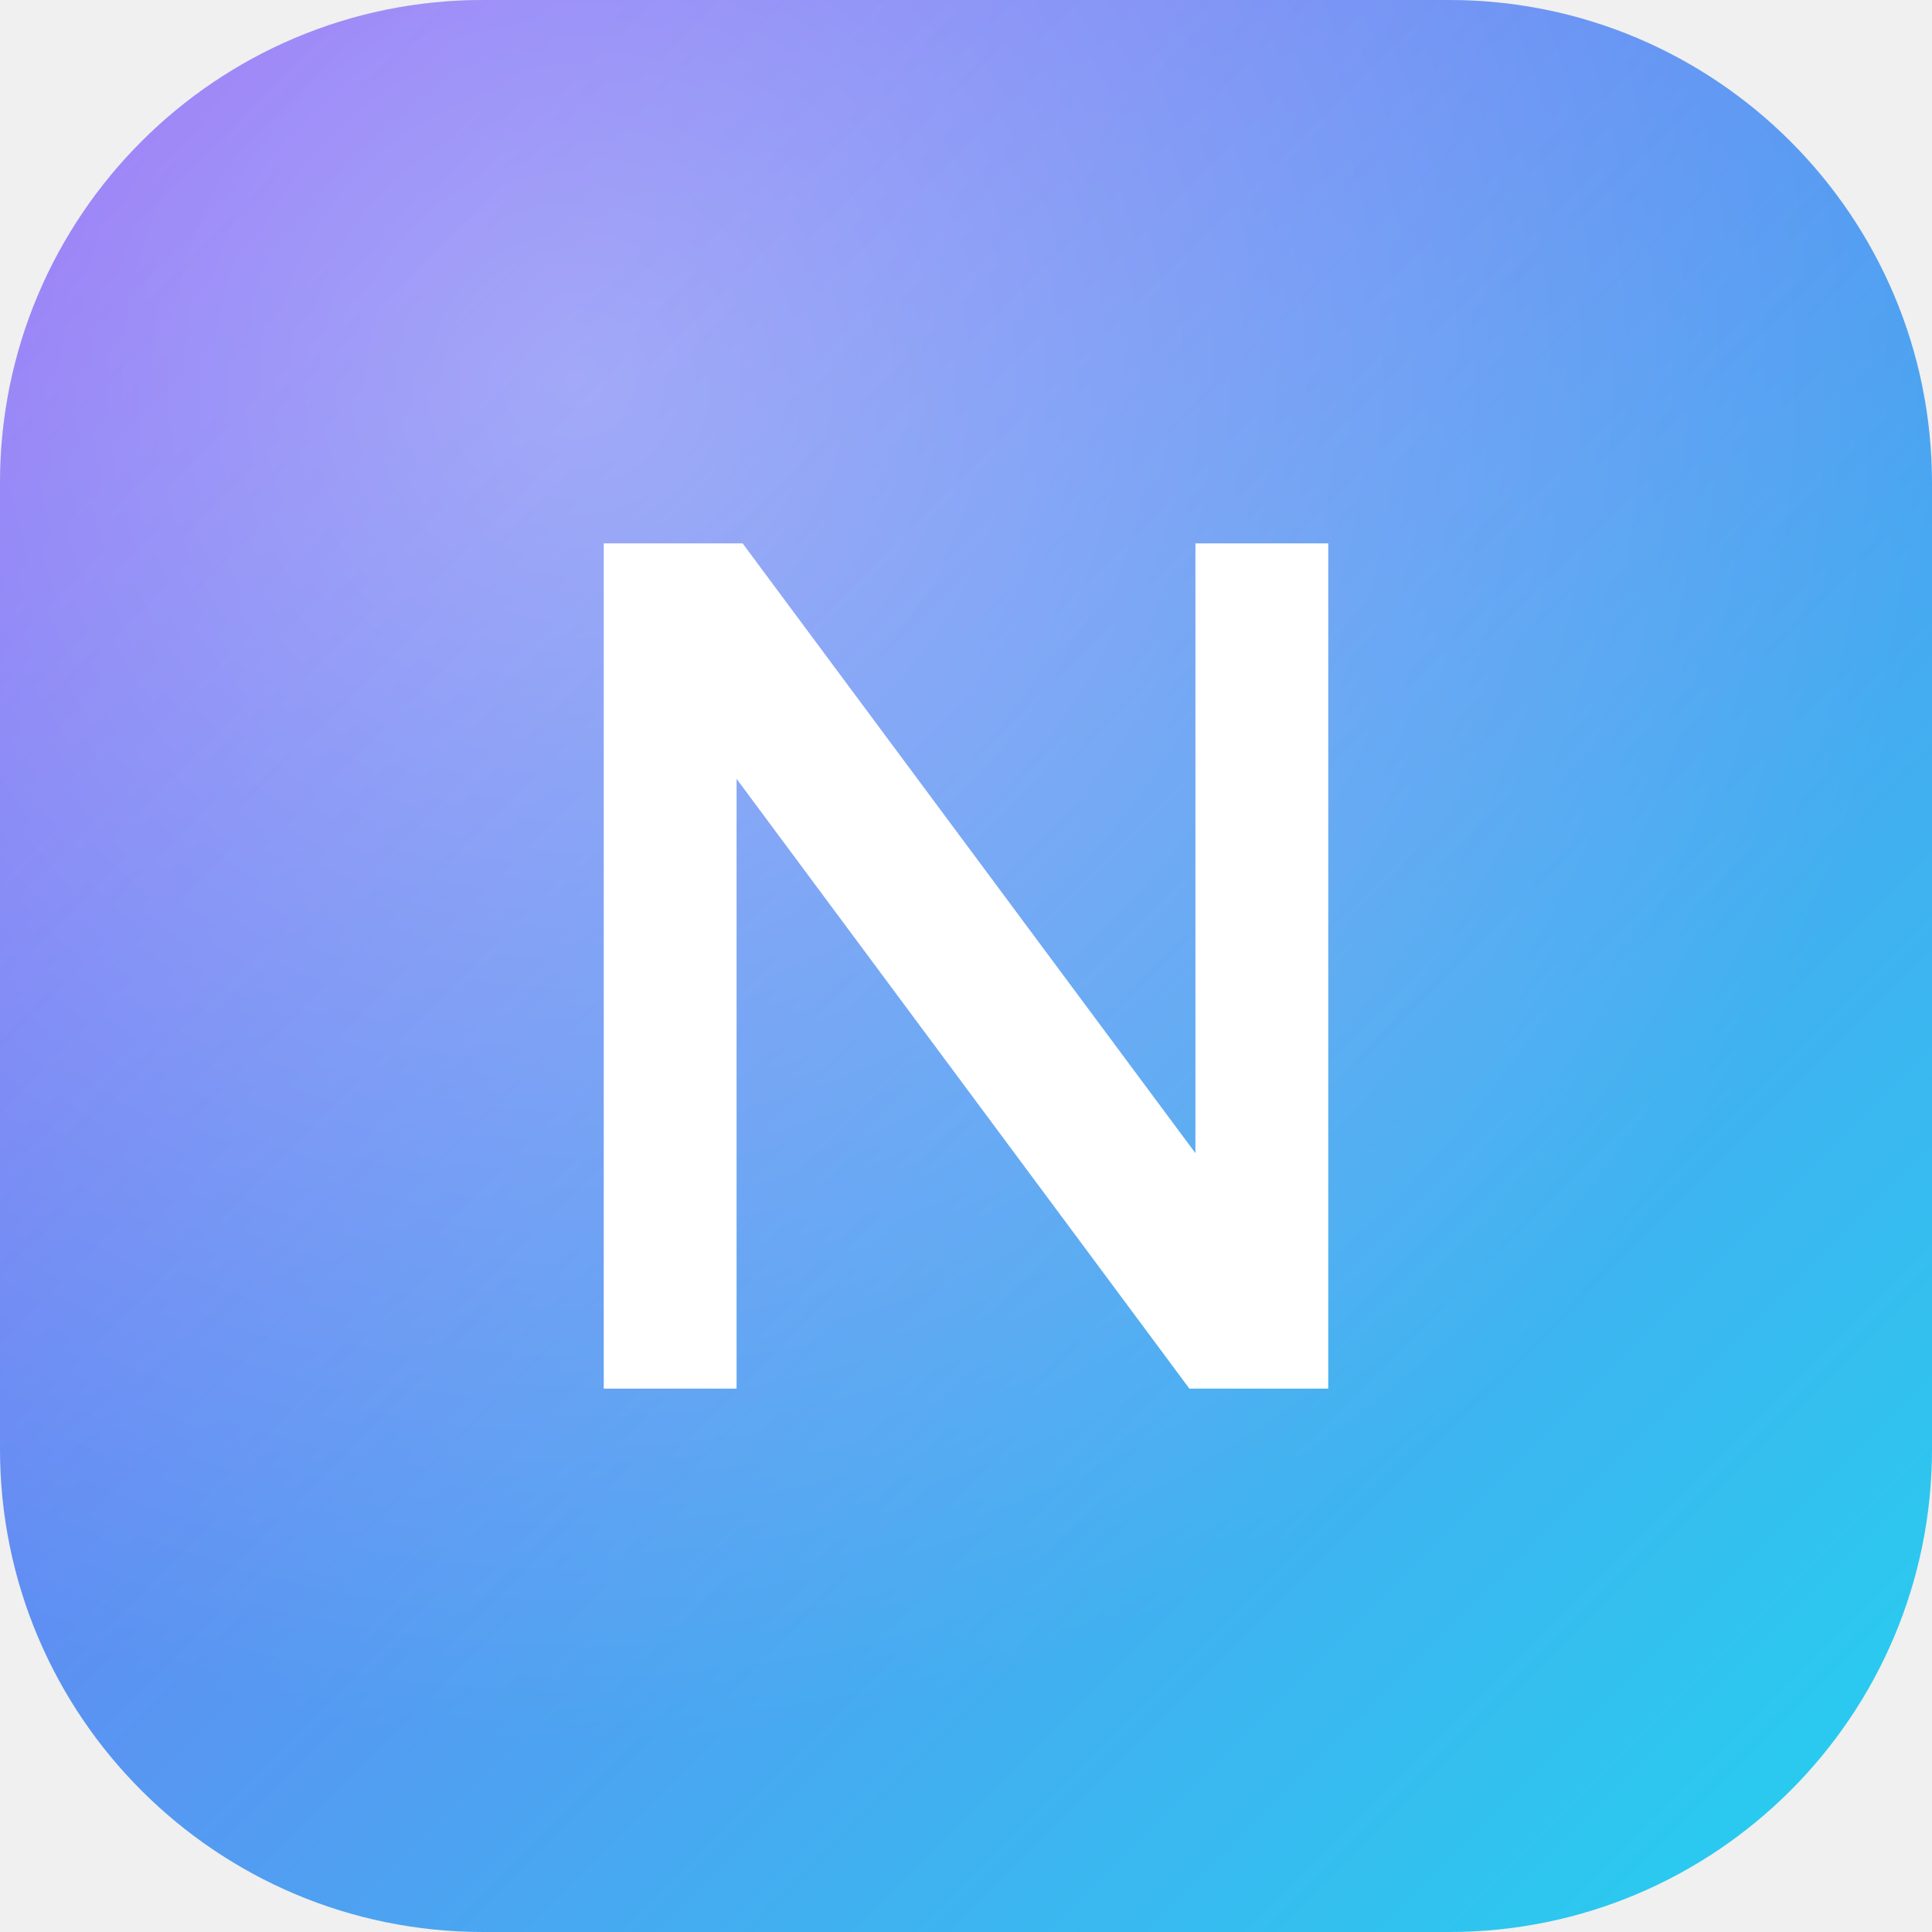
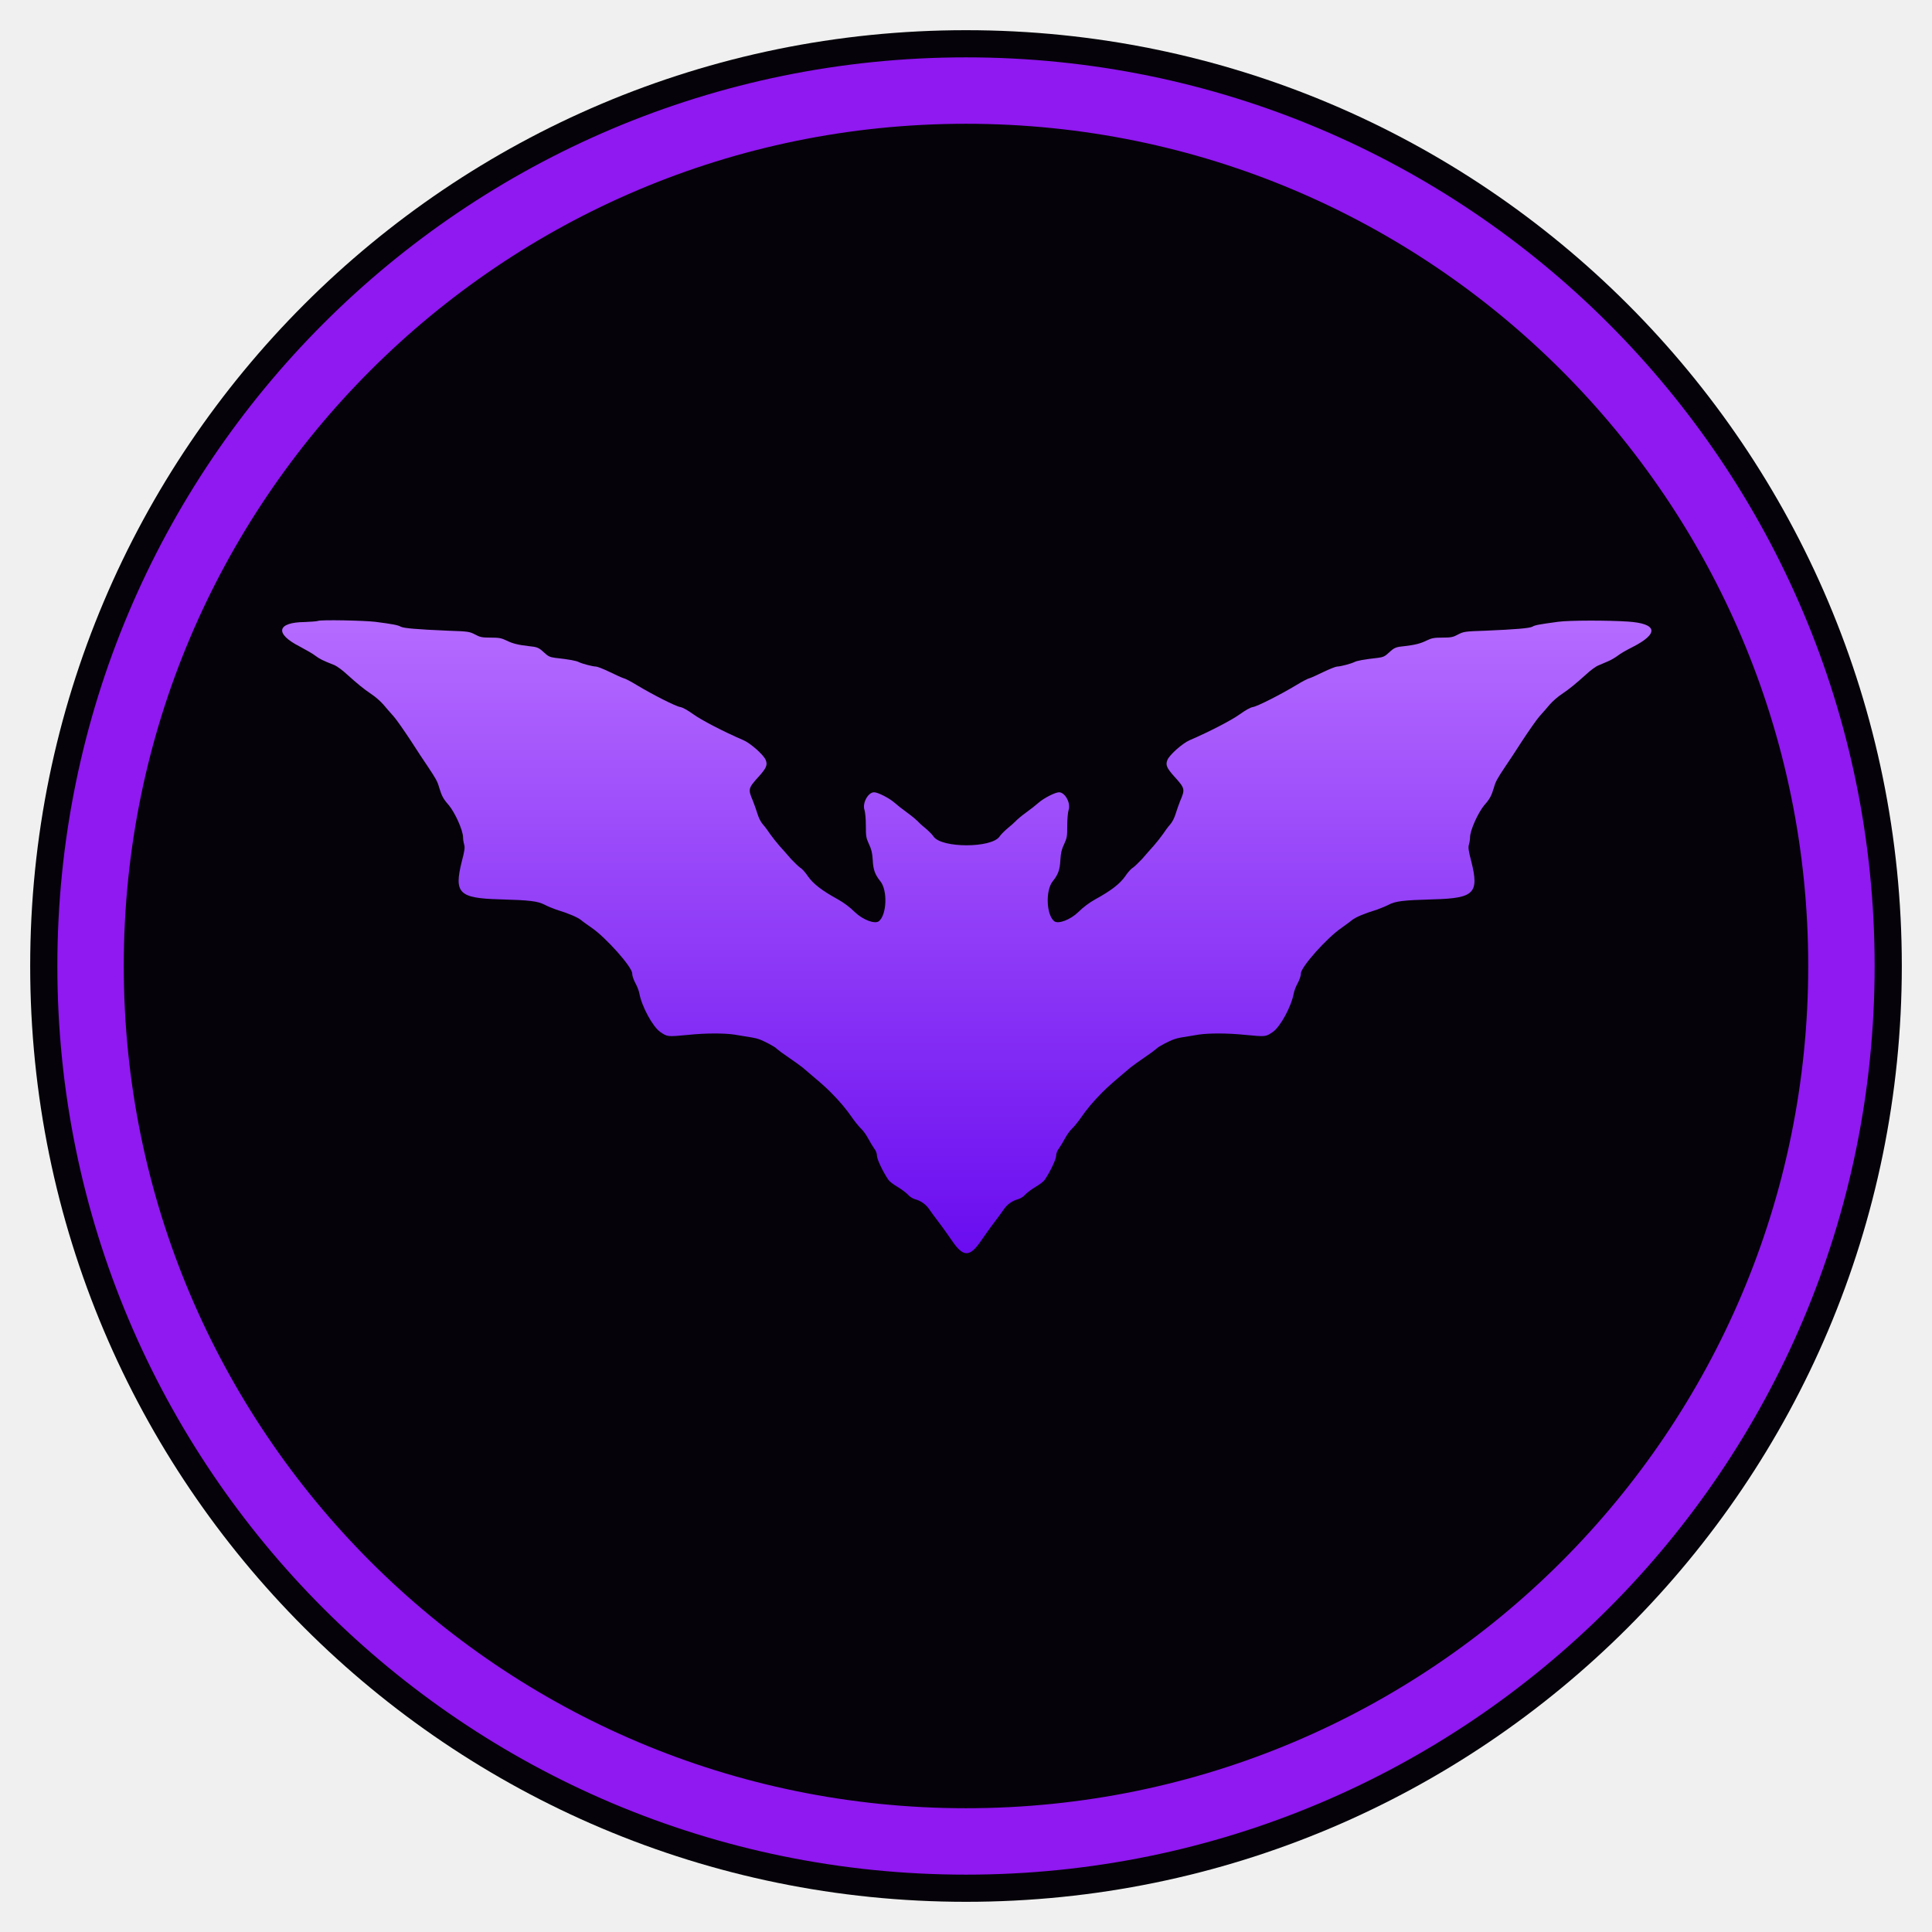
- <svg xmlns="http://www.w3.org/2000/svg" viewBox="0 0 32 32">
+ <svg xmlns="http://www.w3.org/2000/svg" viewBox="0 0 64 64">
  <defs>
-     <linearGradient id="g" x1="0" y1="0" x2="1" y2="1">
-       <stop offset="0" stop-color="#8b5cf6" />
-       <stop offset="1" stop-color="#22d3ee" />
+     <linearGradient id="b" x1="0" y1="0" x2="0" y2="1">
+       <stop offset="0" stop-color="#b56bff" />
+       <stop offset="1" stop-color="#6a0cf0" />
    </linearGradient>
-     <radialGradient id="h" cx="0.3" cy="0.2" r="0.7">
-       <stop offset="0" stop-color="#fff" stop-opacity="0.35" />
-       <stop offset="1" stop-color="#fff" stop-opacity="0" />
-     </radialGradient>
  </defs>
-   <rect width="32" height="32" rx="8" fill="url(#g)" />
-   <rect width="32" height="32" rx="8" fill="url(#h)" />
-   <path d="M10 23V9h2.3l7.5 10.1V9H22v14h-2.3l-7.5-10.1V23z" fill="#fff" />
+   <circle cx="32" cy="32" r="31" fill="#050309" />
+   <circle cx="32" cy="32" r="29" fill="none" stroke="#9018f0" stroke-width="2.2" />
+   <svg x="9" y="19" width="46" height="24" viewBox="8 8 624 294">
+     <path d="M 28.8 13.5 C 28.2 13.7, 25.5 13.9, 22.9 14.0 C 10.3 14.1, 9.2 19.2, 20.6 25.0 C 23.4 26.5, 26.6 28.3, 27.7 29.2 C 29.6 30.6, 30.7 31.2, 36.3 33.4 C 37.4 33.9, 39.9 35.7, 41.8 37.5 C 46.6 41.8, 49.1 43.9, 52.8 46.4 C 54.5 47.5, 56.9 49.6, 58.2 51.1 C 59.4 52.6, 61.6 55.0, 62.9 56.5 C 64.2 58.0, 67.6 62.9, 70.5 67.3 C 73.3 71.7, 76.7 76.8, 78.0 78.7 C 81.8 84.4, 82.5 85.6, 83.3 88.5 C 84.4 92.1, 85.1 93.5, 87.6 96.3 C 90.4 99.7, 94.0 107.6, 94.0 110.8 C 94.0 111.6, 94.2 113.0, 94.5 114.0 C 94.9 115.3, 94.7 116.8, 93.4 121.7 C 89.9 135.8, 92.1 138.1, 110.3 138.6 C 124.2 139, 127.5 139.4, 130.8 141.1 C 132.1 141.8, 134.4 142.7, 135.8 143.2 C 141.6 145.0, 145.3 146.6, 147.0 147.9 C 147.9 148.7, 150.1 150.2, 151.8 151.4 C 158.2 155.8, 170 169.0, 170 171.9 C 170 172.9, 170.6 174.7, 171.4 176.2 C 172.2 177.6, 173.0 179.7, 173.2 180.8 C 174.3 186.8, 179.2 195.8, 182.6 198.2 C 185.9 200.4, 185.6 200.4, 195.3 199.5 C 203.1 198.7, 211.3 198.7, 216 199.4 C 224.1 200.7, 225.3 200.9, 226.8 201.4 C 229.2 202.2, 234.3 204.9, 235.0 205.8 C 235.4 206.2, 237.8 208.0, 240.2 209.6 C 242.7 211.3, 245.6 213.4, 246.6 214.2 C 254.3 220.7, 256.5 222.6, 259.2 225.3 C 263.2 229.3, 266.3 233.0, 268.9 236.8 C 270.0 238.4, 271.7 240.5, 272.7 241.5 C 273.8 242.5, 275.2 244.5, 276.0 246 C 276.8 247.5, 278.0 249.5, 278.7 250.5 C 279.5 251.5, 280 252.8, 280 253.9 C 280 255.4, 282.7 261.1, 285.1 264.6 C 285.6 265.4, 287.5 266.8, 289.2 267.8 C 290.9 268.8, 292.9 270.3, 293.8 271.2 C 294.6 272.2, 296.1 273.1, 297.2 273.4 C 299.8 274.1, 302.1 275.8, 303.5 277.9 C 304.2 278.9, 306.1 281.6, 307.9 283.9 C 309.6 286.1, 312.1 289.7, 313.5 291.7 C 318.8 299.6, 321.7 299.6, 327.0 291.7 C 328.4 289.7, 330.9 286.1, 332.6 283.9 C 334.4 281.6, 336.3 278.9, 337.0 277.9 C 338.4 275.8, 340.7 274.1, 343.3 273.4 C 344.4 273.1, 345.9 272.2, 346.7 271.2 C 347.6 270.3, 349.6 268.8, 351.3 267.8 C 353.0 266.8, 354.9 265.4, 355.4 264.6 C 357.8 261.1, 360.5 255.4, 360.5 253.9 C 360.5 252.8, 361.0 251.5, 361.8 250.5 C 362.5 249.5, 363.7 247.5, 364.5 246 C 365.3 244.5, 366.7 242.5, 367.8 241.5 C 368.8 240.5, 370.5 238.4, 371.6 236.8 C 374.2 233.0, 377.3 229.3, 381.3 225.3 C 384.0 222.6, 386.2 220.7, 393.9 214.2 C 394.9 213.4, 397.8 211.3, 400.3 209.6 C 402.7 208.0, 405.1 206.2, 405.5 205.8 C 406.2 204.9, 411.3 202.2, 413.8 201.4 C 415.2 200.9, 416.4 200.7, 424.5 199.4 C 429.2 198.7, 437.4 198.7, 445.3 199.5 C 454.9 200.4, 454.6 200.4, 457.9 198.2 C 461.3 195.8, 466.2 186.8, 467.3 180.8 C 467.5 179.7, 468.3 177.6, 469.1 176.2 C 469.9 174.7, 470.5 172.9, 470.5 171.9 C 470.5 169.0, 482.3 155.8, 488.8 151.4 C 490.4 150.2, 492.6 148.7, 493.5 147.9 C 495.2 146.6, 498.9 145.0, 504.8 143.2 C 506.1 142.7, 508.4 141.8, 509.8 141.1 C 513.0 139.4, 516.3 139, 530.3 138.6 C 548.4 138.1, 550.6 135.8, 547.1 121.7 C 545.8 116.8, 545.6 115.3, 546.0 114.0 C 546.3 113.0, 546.5 111.6, 546.5 110.8 C 546.5 107.6, 550.1 99.7, 552.9 96.3 C 555.4 93.5, 556.1 92.1, 557.2 88.5 C 558.0 85.6, 558.7 84.4, 562.5 78.7 C 563.8 76.8, 567.2 71.7, 570.0 67.3 C 572.9 62.9, 576.3 58.0, 577.6 56.5 C 578.9 55.0, 581.1 52.6, 582.3 51.1 C 583.6 49.6, 586.0 47.5, 587.7 46.4 C 591.4 43.9, 593.9 41.8, 598.7 37.5 C 600.6 35.7, 603.2 33.8, 604.4 33.4 C 605.5 32.9, 607.5 32.1, 608.6 31.6 C 609.8 31.1, 611.7 30.0, 612.9 29.1 C 614.0 28.2, 617.0 26.5, 619.4 25.3 C 631.5 19.2, 630.8 14.7, 617.5 13.8 C 608.5 13.2, 591.0 13.2, 586 13.9 C 577.2 15.1, 575.6 15.4, 574.5 16.1 C 573.1 16.8, 567.2 17.3, 553.3 17.9 C 544.2 18.2, 543.6 18.3, 541.1 19.6 C 538.9 20.8, 538.0 21.0, 534.1 21.0 C 530.4 21.0, 529.3 21.2, 527 22.3 C 524.2 23.7, 521.6 24.3, 517.3 24.8 C 513.1 25.2, 512.5 25.5, 510.2 27.6 C 508.3 29.4, 507.5 29.8, 505.1 30.1 C 498.8 30.8, 495.6 31.4, 494.5 32.0 C 493.1 32.7, 488.3 34, 486.8 34 C 486.2 34, 483.4 35.1, 480.7 36.4 C 478.0 37.7, 475.2 39.0, 474.5 39.2 C 473.8 39.3, 471.1 40.7, 468.5 42.3 C 461.0 46.8, 450.9 51.9, 448.9 52.2 C 447.7 52.4, 445.5 53.7, 443.1 55.4 C 439.7 57.9, 429.6 63.2, 420.5 67.1 C 417.4 68.4, 411.4 73.7, 410.5 76.0 C 409.6 78.2, 410.2 79.6, 413.5 83.3 C 418.5 88.8, 418.5 89.1, 416.2 94.5 C 415.6 96.0, 414.7 98.6, 414.2 100.2 C 413.7 101.9, 412.7 103.9, 411.8 104.9 C 410.9 105.9, 409.4 107.9, 408.5 109.3 C 407.6 110.6, 405.7 113.0, 404.3 114.6 C 402.9 116.2, 400.5 118.8, 399.1 120.5 C 397.6 122.1, 395.7 123.9, 395.0 124.4 C 394.2 124.8, 392.6 126.6, 391.5 128.3 C 389.1 131.7, 385.2 134.7, 378.1 138.6 C 375.4 140.1, 372.6 142.2, 370.5 144.3 C 366.9 147.8, 361.4 149.9, 359.6 148.4 C 356.1 145.5, 355.7 134.7, 358.9 130.6 C 361.4 127.5, 362.2 125.3, 362.4 121.0 C 362.6 117.7, 363.0 116.1, 364.1 113.8 C 365.4 111.0, 365.5 110.2, 365.5 105.4 C 365.5 102.5, 365.8 99.4, 366.1 98.5 C 367.2 95.4, 364.5 90.5, 361.8 90.5 C 360.1 90.5, 355.0 93.1, 352.6 95.2 C 351.6 96.1, 349.1 98.1, 347 99.6 C 344.9 101.1, 342.8 102.9, 342.3 103.5 C 341.7 104.1, 340.2 105.5, 338.8 106.6 C 337.5 107.7, 335.7 109.4, 335.0 110.5 C 331.2 115.6, 309.3 115.6, 305.5 110.5 C 304.8 109.4, 303.0 107.7, 301.7 106.6 C 300.3 105.5, 298.8 104.1, 298.3 103.5 C 297.7 102.9, 295.6 101.1, 293.5 99.6 C 291.4 98.1, 288.9 96.1, 287.9 95.2 C 285.5 93.1, 280.4 90.5, 278.7 90.5 C 276.0 90.5, 273.3 95.4, 274.4 98.5 C 274.7 99.4, 275 102.5, 275.0 105.4 C 275.0 110.2, 275.1 111.0, 276.4 113.8 C 277.5 116.1, 277.9 117.7, 278.1 121.0 C 278.3 125.3, 279.1 127.5, 281.6 130.6 C 284.8 134.7, 284.4 145.5, 280.9 148.4 C 279.1 149.9, 273.6 147.8, 270.0 144.3 C 267.9 142.2, 265.1 140.1, 262.4 138.6 C 255.3 134.7, 251.4 131.7, 249.0 128.3 C 247.9 126.6, 246.3 124.8, 245.5 124.4 C 244.8 123.9, 242.9 122.1, 241.4 120.5 C 240.0 118.8, 237.6 116.2, 236.2 114.6 C 234.8 113.0, 232.9 110.6, 232.0 109.3 C 231.1 107.9, 229.6 105.9, 228.7 104.9 C 227.8 103.9, 226.8 101.9, 226.3 100.2 C 225.8 98.6, 224.9 96.0, 224.3 94.5 C 222.0 89.1, 222.0 88.8, 227.0 83.3 C 230.3 79.6, 230.9 78.2, 230.0 76.0 C 229.1 73.7, 223.1 68.4, 220.0 67.1 C 210.9 63.2, 200.8 57.9, 197.4 55.4 C 195.0 53.7, 192.8 52.4, 191.6 52.2 C 189.6 51.9, 179.5 46.8, 172.0 42.3 C 169.4 40.7, 166.7 39.3, 166 39.2 C 165.3 39.0, 162.5 37.7, 159.8 36.4 C 157.1 35.1, 154.3 34, 153.7 34 C 152.2 34, 147.4 32.7, 146.0 32.0 C 144.9 31.4, 141.7 30.8, 135.4 30.1 C 133.0 29.8, 132.2 29.4, 130.3 27.6 C 128.0 25.5, 127.4 25.2, 123.3 24.8 C 118.9 24.3, 116.3 23.7, 113.5 22.3 C 111.2 21.2, 110.1 21.0, 106.4 21.0 C 102.5 21.0, 101.6 20.8, 99.4 19.6 C 96.9 18.3, 96.3 18.2, 87.3 17.9 C 73.3 17.3, 67.4 16.8, 66.0 16.1 C 64.9 15.4, 62.3 14.9, 54.5 13.9 C 49.4 13.3, 30.0 12.9, 28.8 13.5" fill="url(#b)" fill-rule="evenodd" />
+   </svg>
</svg>
